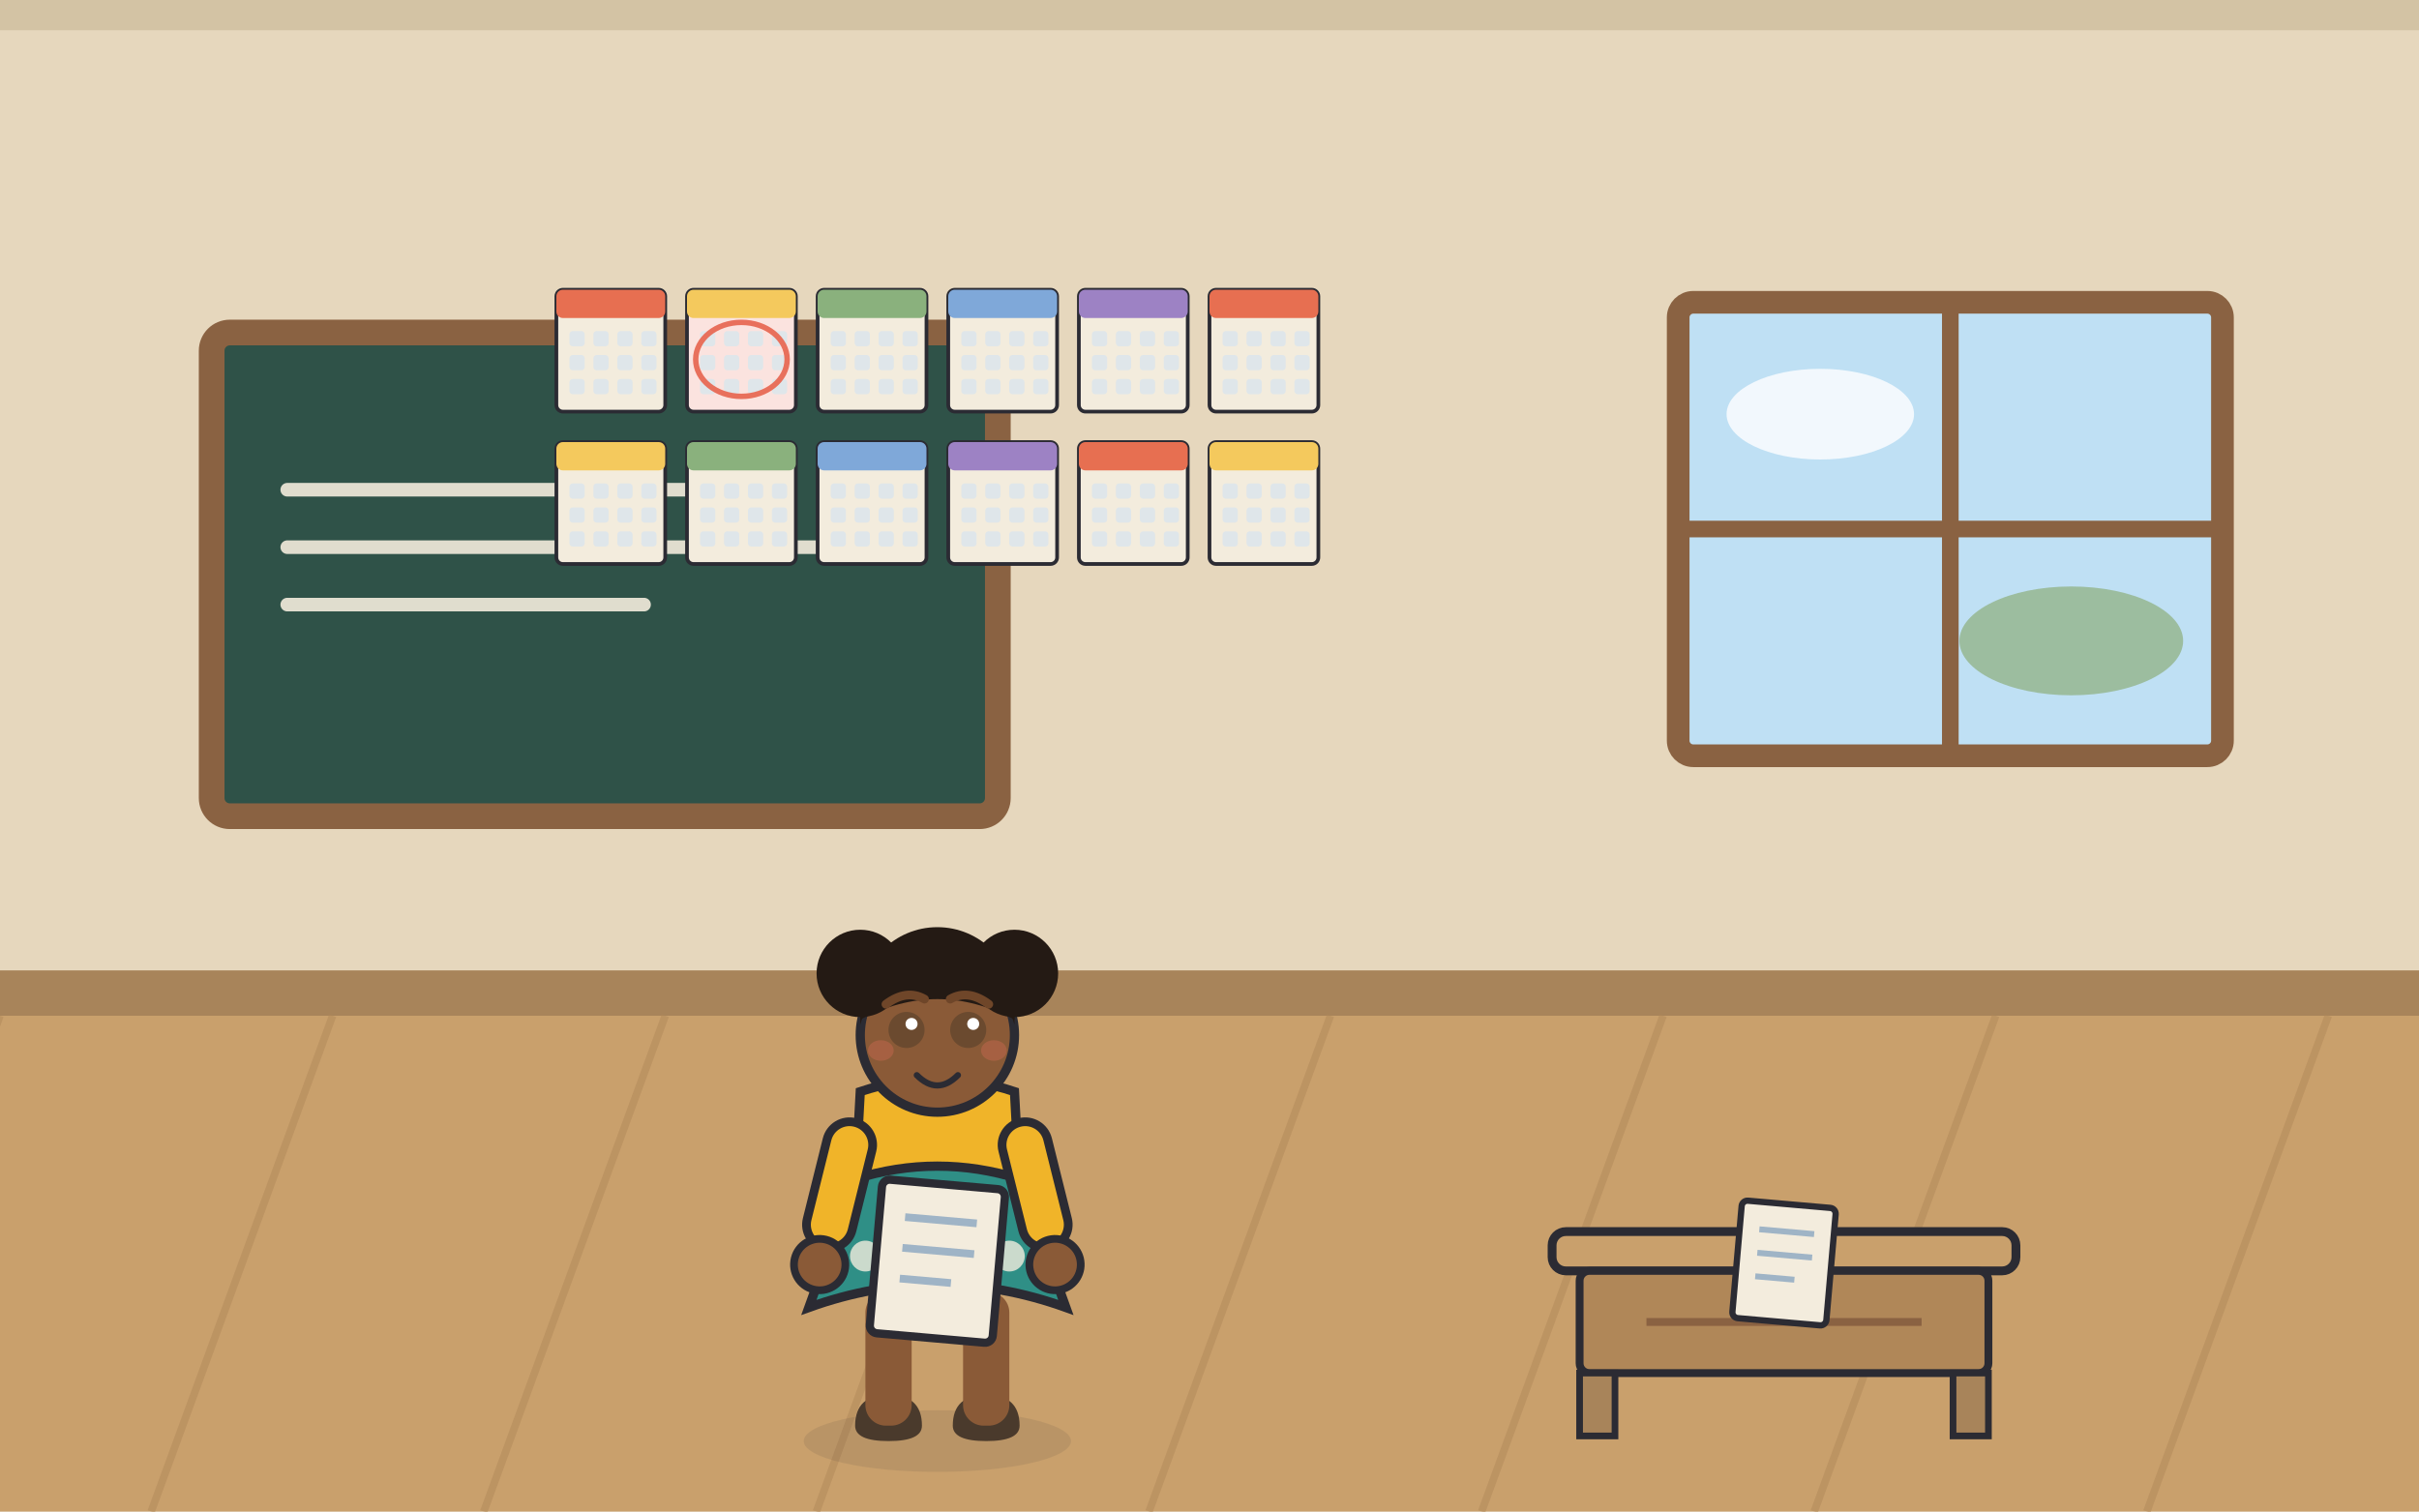
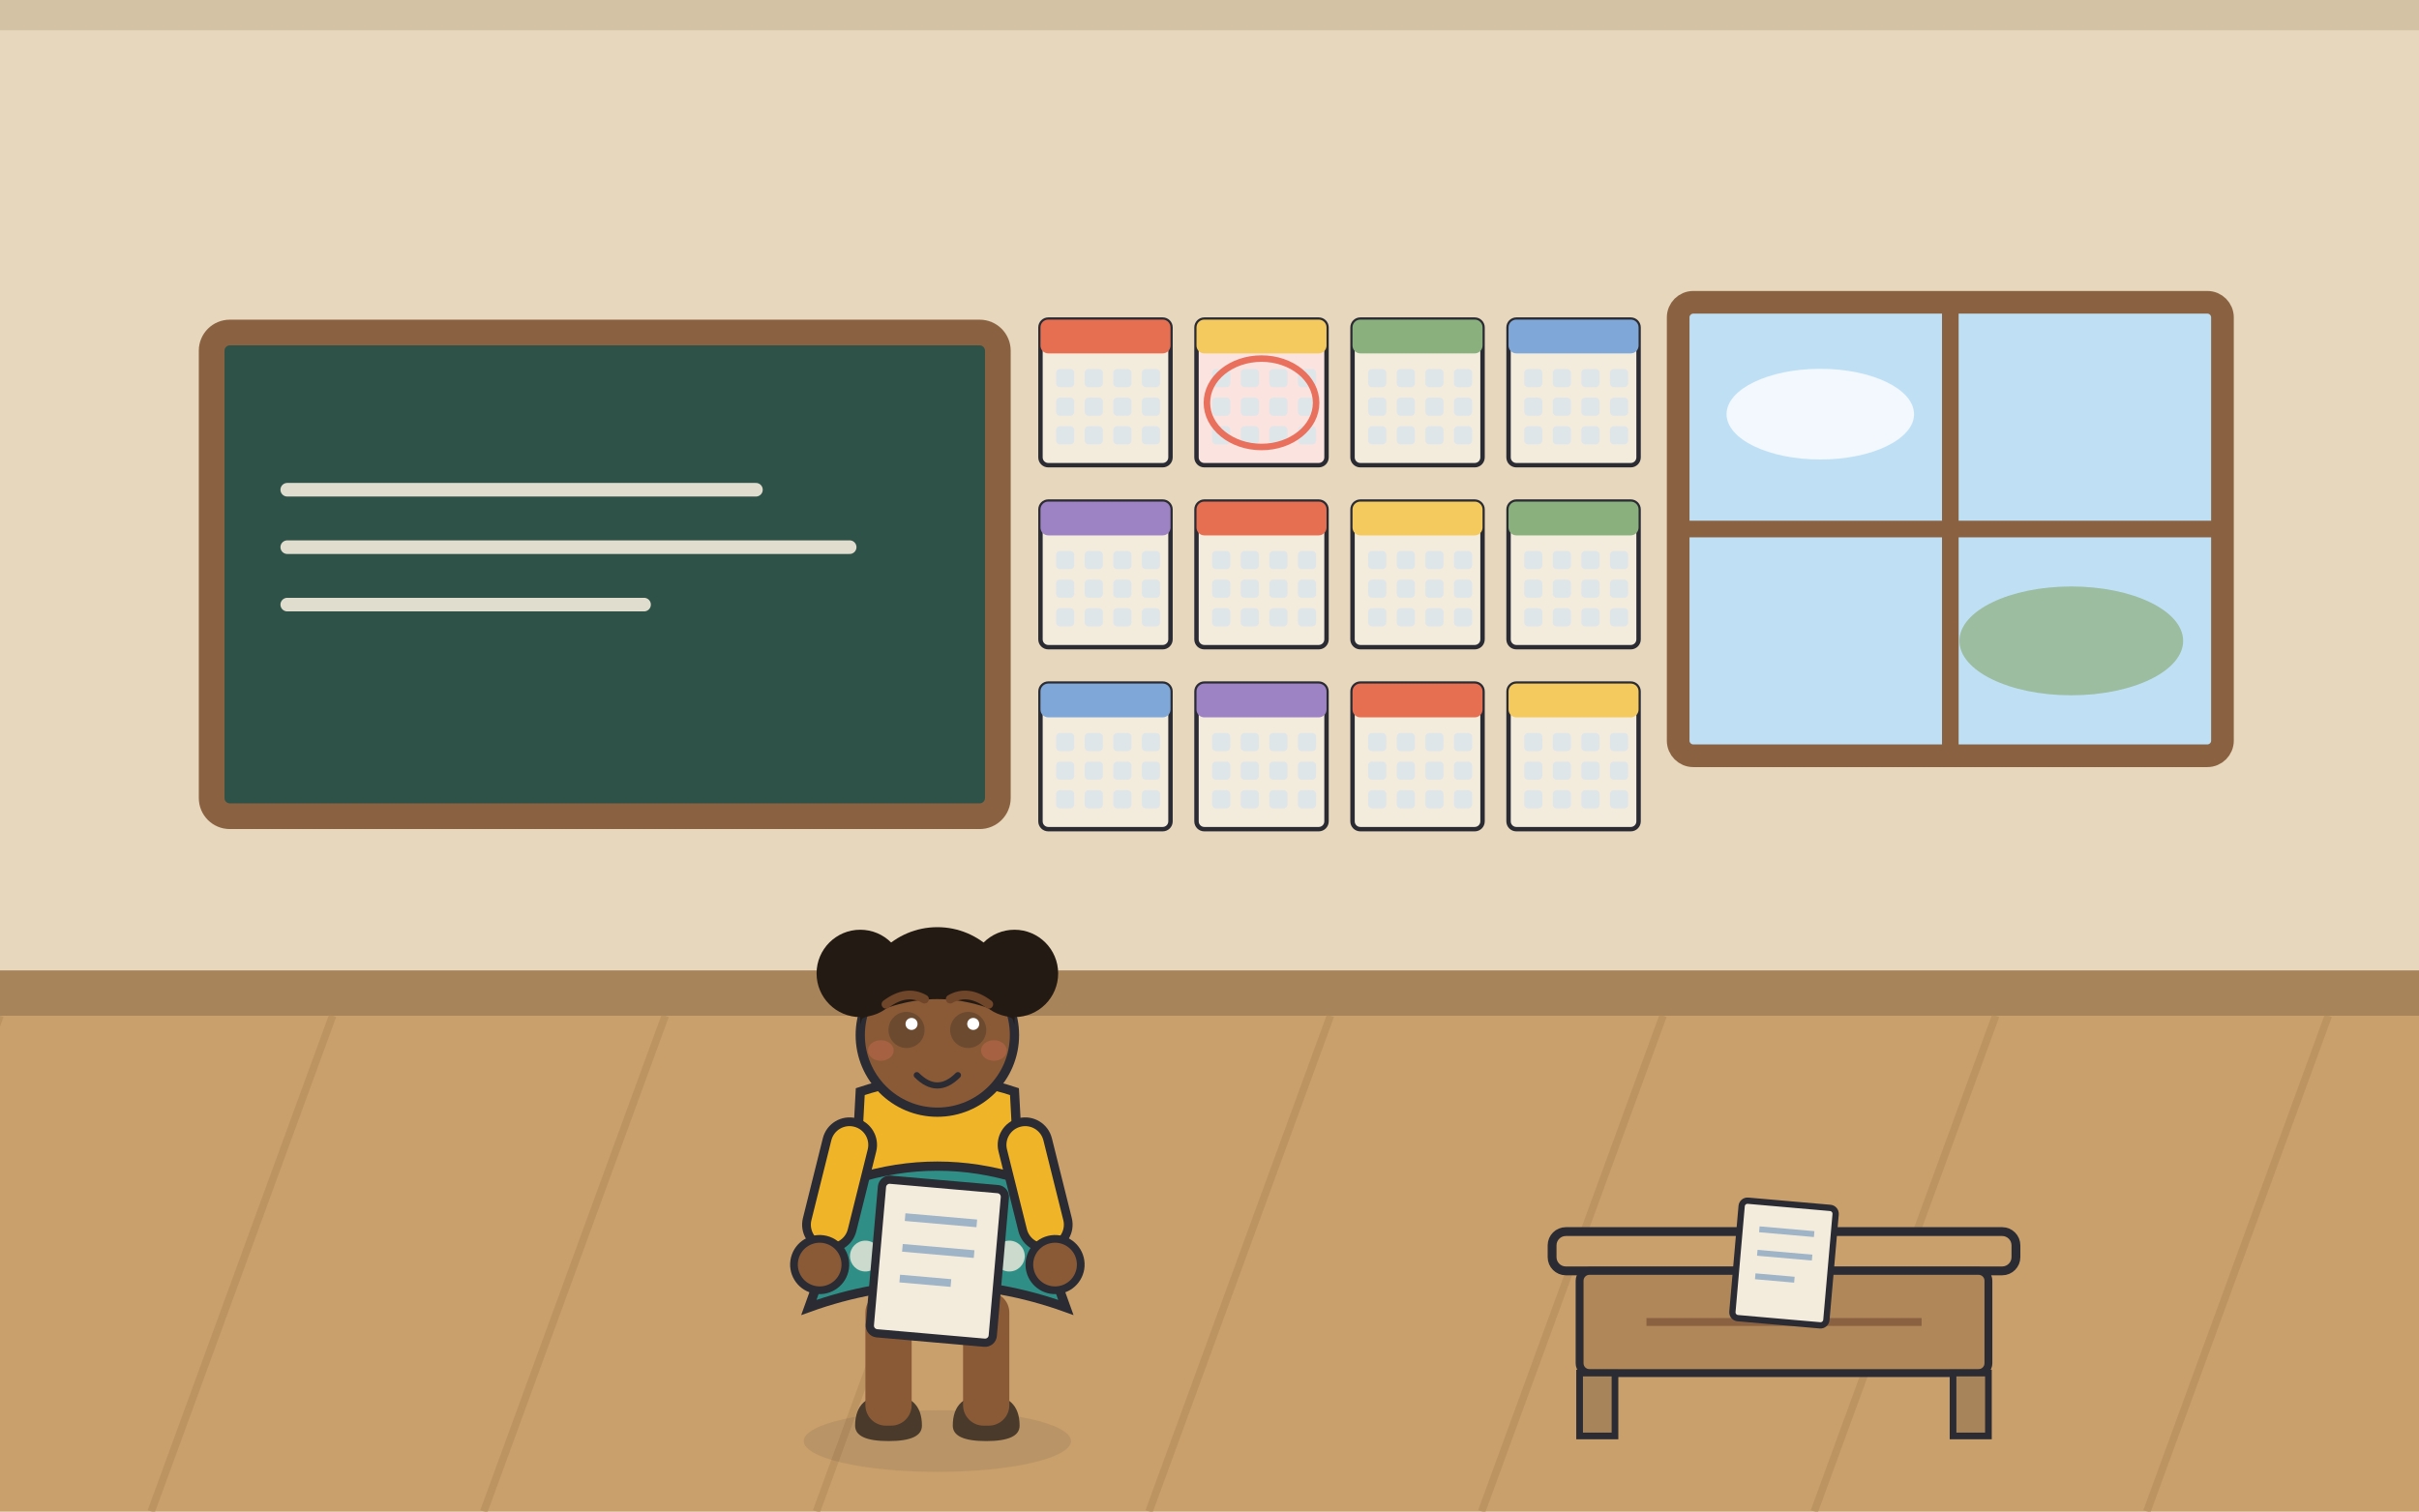
<svg xmlns="http://www.w3.org/2000/svg" viewBox="0 0 1600 1000" role="img">
  <style>
@media (prefers-reduced-motion: no-preference) {
  .anim-idle { animation: idle 3.8s ease-in-out infinite alternate; }
  @keyframes idle { from { transform: translateY(0); } to { transform: translateY(-6px); } }
  .anim-tail { transform-box: fill-box; transform-origin: 100% 20%; animation: tail 2.6s ease-in-out infinite alternate; }
  @keyframes tail { from { transform: rotate(-6deg); } to { transform: rotate(8deg); } }
  .anim-blink { transform-box: fill-box; transform-origin: center; animation: blink 5.2s infinite; }
  @keyframes blink { 0%, 93%, 100% { transform: scaleY(1); } 95%, 97% { transform: scaleY(0.12); } }
  .anim-glow { transform-box: fill-box; transform-origin: center; animation: glow 4.2s ease-in-out infinite alternate; }
  @keyframes glow { from { transform: scale(1); opacity: 0.5; } to { transform: scale(1.08); opacity: 0.75; } }
  .anim-shimmer { animation: shimmer 5s ease-in-out infinite alternate; }
  @keyframes shimmer { from { opacity: 0.62; } to { opacity: 0.92; } }
  .anim-grass { transform-box: fill-box; transform-origin: 50% 100%; animation: sway 3.2s ease-in-out infinite alternate; }
  .anim-canopy { transform-box: fill-box; transform-origin: 50% 100%; animation: sway 5.6s ease-in-out infinite alternate; }
  @keyframes sway { from { transform: rotate(-1.8deg); } to { transform: rotate(2.2deg); } }
  .anim-rain { animation: rainfall 1.15s linear infinite; }
  @keyframes rainfall { from { transform: translateY(-32px); opacity: 0.85; } 75% { opacity: 0.55; } to { transform: translateY(72px); opacity: 0; } }
  .anim-ripple { transform-box: fill-box; transform-origin: center; animation: ripple 3.4s ease-in-out infinite alternate; }
  @keyframes ripple { from { transform: scale(1); opacity: 0.8; } to { transform: scale(1.18); opacity: 0.55; } }
  .anim-drip { animation: drip 1s ease-in infinite; }
  @keyframes drip { from { transform: translateY(-12px); opacity: 0.95; } to { transform: translateY(28px); opacity: 0; } }
  .anim-flow { stroke-dasharray: 26 20; animation: flow 0.8s linear infinite; }
  @keyframes flow { from { stroke-dashoffset: 0; } to { stroke-dashoffset: -46; } }
  .anim-splash { transform-box: fill-box; transform-origin: 50% 100%; animation: splashPulse 1.7s ease-in-out infinite alternate; }
  @keyframes splashPulse { from { transform: scale(0.97); } to { transform: scale(1.05); } }
  .anim-strain { transform-box: fill-box; transform-origin: center; animation: strain 0.9s ease-in-out infinite alternate; }
  @keyframes strain { from { transform: translateX(-5px); } to { transform: translateX(4px); } }
  .anim-float { transform-box: fill-box; transform-origin: center; animation: floaty 2.6s ease-in-out infinite alternate; }
  @keyframes floaty { from { transform: translateY(0) scale(1); } to { transform: translateY(-12px) scale(1.08); } }
  .anim-wave { animation: wave 2.4s ease-in-out infinite; opacity: 0; }
  @keyframes wave { 0% { opacity: 0; } 30% { opacity: 0.9; } 60%, 100% { opacity: 0; } }
  .anim-cloud { animation: cloudDrift 9s ease-in-out infinite alternate; }
  @keyframes cloudDrift { from { transform: translateX(-18px); } to { transform: translateX(22px); } }
  .tap-target { cursor: pointer; }
  .tap-target.tap-play { transform-box: fill-box; transform-origin: 50% 85%; animation: tapWiggle 0.7s ease-in-out; }
  .tap-target[data-tap="puddle"].tap-play { transform-origin: center; animation: tapSplash 0.85s ease-out; }
  .tap-target[data-tap="sun"].tap-play { transform-origin: center; animation: tapPulse 0.6s ease-in-out; }
  .tap-target[data-tap="tree"].tap-play { transform-origin: 50% 100%; animation: tapShake 0.7s ease-in-out; }
  @keyframes tapWiggle { 0% { transform: rotate(0); } 25% { transform: rotate(-4deg) scale(1.03); } 55% { transform: rotate(3deg) scale(1.04); } 80% { transform: rotate(-1.5deg); } 100% { transform: rotate(0); } }
  @keyframes tapSplash { 0% { transform: scale(1); } 40% { transform: scale(1.06, 0.94); } 70% { transform: scale(0.97, 1.03); } 100% { transform: scale(1); } }
  @keyframes tapPulse { 0% { transform: scale(1); } 50% { transform: scale(1.12); } 100% { transform: scale(1); } }
  @keyframes tapShake { 0% { transform: rotate(0); } 20% { transform: rotate(2.4deg); } 45% { transform: rotate(-2deg); } 70% { transform: rotate(1.2deg); } 100% { transform: rotate(0); } }
  .tap-burst { opacity: 0; }
  .tap-target.tap-play .tap-burst { opacity: 1; }
  .tap-target.tap-play .tap-burst circle { animation: burstUp 0.6s ease-out forwards; }
  @keyframes burstUp { from { transform: translateY(0); opacity: 0.95; } to { transform: translateY(-90px); opacity: 0; } }
}
</style>
  <rect width="1600" height="1000" fill="#e6d7bd" />
  <rect x="0" y="0" width="1600" height="20" fill="#d3c3a4" />
  <rect x="0" y="660" width="1600" height="340" fill="#c9a06c" />
  <rect x="0" y="642" width="1600" height="30" fill="#a8845a" />
  <path d="M 0 672 L -120 1000" stroke="#b08758" stroke-width="5" opacity="0.5" />
  <path d="M 220 672 L 100 1000" stroke="#b08758" stroke-width="5" opacity="0.5" />
  <path d="M 440 672 L 320 1000" stroke="#b08758" stroke-width="5" opacity="0.5" />
  <path d="M 660 672 L 540 1000" stroke="#b08758" stroke-width="5" opacity="0.5" />
  <path d="M 880 672 L 760 1000" stroke="#b08758" stroke-width="5" opacity="0.5" />
  <path d="M 1100 672 L 980 1000" stroke="#b08758" stroke-width="5" opacity="0.5" />
  <path d="M 1320 672 L 1200 1000" stroke="#b08758" stroke-width="5" opacity="0.5" />
  <path d="M 1540 672 L 1420 1000" stroke="#b08758" stroke-width="5" opacity="0.5" />
  <g transform="translate(400 380)">
    <rect x="-260" y="-160" width="520" height="320" rx="12" fill="#2f5248" stroke="#8a6242" stroke-width="17" />
    <path d="M -210 -56 h 310 M -210 -18 h 372 M -210 20 h 236" stroke="#f3ecdd" stroke-width="9" stroke-linecap="round" opacity="0.9" />
  </g>
  <g transform="translate(1290 350)">
    <rect x="-180" y="-150" width="360" height="300" rx="10" fill="#bfe0f4" stroke="#8a6242" stroke-width="15" />
    <path d="M 0 -150 v 300 M -180 0 h 360" stroke="#8a6242" stroke-width="11" />
    <ellipse cx="-86" cy="-76" rx="62" ry="30" fill="#f7fbfe" opacity="0.9" />
    <ellipse cx="80" cy="74" rx="74" ry="36" fill="#7fa05a" opacity="0.55" />
  </g>
  <g transform="translate(1180 950) scale(1.3)">
    <rect x="-118" y="-104" width="236" height="20" rx="7" fill="#c9a06c" stroke="#2b2b33" stroke-width="4.5" />
    <rect x="-104" y="-84" width="208" height="52" rx="5" fill="#b08758" stroke="#2b2b33" stroke-width="4" />
    <rect x="-104" y="-32" width="18" height="32" fill="#a8845a" stroke="#2b2b33" stroke-width="3.4" />
    <rect x="86" y="-32" width="18" height="32" fill="#a8845a" stroke="#2b2b33" stroke-width="3.4" />
    <path d="M -70 -58 h 140" stroke="#8a6242" stroke-width="4" />
    <g transform="translate(0 -96)">
      <g transform="translate(0 8) rotate(5)">
        <rect x="-24" y="-30" width="48" height="60" rx="3" fill="#f3ecdd" stroke="#2b2b33" stroke-width="3.2" />
        <path d="M -14 -16 h 28 M -14 -4 h 28 M -14 8 h 20" stroke="#9fb4c6" stroke-width="3" />
      </g>
    </g>
  </g>
-   <g transform="translate(620 340) scale(0.72)">
-     <g transform="translate(-300 -150)">
+   <g transform="translate(886 380) scale(0.86)">
+     <g transform="translate(-180 -140)">
      <rect x="-50" y="-56" width="100" height="112" rx="6" fill="#f3ecdd" stroke="#2b2b33" stroke-width="3.4" />
      <rect x="-50" y="-56" width="100" height="26" rx="6" fill="#e76f51" />
      <rect x="-38" y="-18" width="14" height="14" rx="3" fill="#dfe6ea" />
      <rect x="-16" y="-18" width="14" height="14" rx="3" fill="#dfe6ea" />
      <rect x="6" y="-18" width="14" height="14" rx="3" fill="#dfe6ea" />
      <rect x="28" y="-18" width="14" height="14" rx="3" fill="#dfe6ea" />
      <rect x="-38" y="4" width="14" height="14" rx="3" fill="#dfe6ea" />
      <rect x="-16" y="4" width="14" height="14" rx="3" fill="#dfe6ea" />
      <rect x="6" y="4" width="14" height="14" rx="3" fill="#dfe6ea" />
      <rect x="28" y="4" width="14" height="14" rx="3" fill="#dfe6ea" />
      <rect x="-38" y="26" width="14" height="14" rx="3" fill="#dfe6ea" />
      <rect x="-16" y="26" width="14" height="14" rx="3" fill="#dfe6ea" />
      <rect x="6" y="26" width="14" height="14" rx="3" fill="#dfe6ea" />
      <rect x="28" y="26" width="14" height="14" rx="3" fill="#dfe6ea" />
    </g>
-     <g transform="translate(-180 -150)">
+     <g transform="translate(-60 -140)">
      <rect x="-50" y="-56" width="100" height="112" rx="6" fill="#fbe3df" stroke="#2b2b33" stroke-width="3.4" />
      <rect x="-50" y="-56" width="100" height="26" rx="6" fill="#f4c95d" />
      <rect x="-38" y="-18" width="14" height="14" rx="3" fill="#dfe6ea" />
      <rect x="-16" y="-18" width="14" height="14" rx="3" fill="#dfe6ea" />
      <rect x="6" y="-18" width="14" height="14" rx="3" fill="#dfe6ea" />
      <rect x="28" y="-18" width="14" height="14" rx="3" fill="#dfe6ea" />
      <rect x="-38" y="4" width="14" height="14" rx="3" fill="#dfe6ea" />
      <rect x="-16" y="4" width="14" height="14" rx="3" fill="#dfe6ea" />
      <rect x="6" y="4" width="14" height="14" rx="3" fill="#dfe6ea" />
      <rect x="28" y="4" width="14" height="14" rx="3" fill="#dfe6ea" />
      <rect x="-38" y="26" width="14" height="14" rx="3" fill="#dfe6ea" />
      <rect x="-16" y="26" width="14" height="14" rx="3" fill="#dfe6ea" />
      <rect x="6" y="26" width="14" height="14" rx="3" fill="#dfe6ea" />
      <rect x="28" y="26" width="14" height="14" rx="3" fill="#dfe6ea" />
      <ellipse cx="0" cy="8" rx="42" ry="34" fill="none" stroke="#e8705c" stroke-width="5" />
    </g>
-     <g transform="translate(-60 -150)">
+     <g transform="translate(60 -140)">
      <rect x="-50" y="-56" width="100" height="112" rx="6" fill="#f3ecdd" stroke="#2b2b33" stroke-width="3.4" />
      <rect x="-50" y="-56" width="100" height="26" rx="6" fill="#8ab17d" />
      <rect x="-38" y="-18" width="14" height="14" rx="3" fill="#dfe6ea" />
      <rect x="-16" y="-18" width="14" height="14" rx="3" fill="#dfe6ea" />
      <rect x="6" y="-18" width="14" height="14" rx="3" fill="#dfe6ea" />
      <rect x="28" y="-18" width="14" height="14" rx="3" fill="#dfe6ea" />
      <rect x="-38" y="4" width="14" height="14" rx="3" fill="#dfe6ea" />
      <rect x="-16" y="4" width="14" height="14" rx="3" fill="#dfe6ea" />
      <rect x="6" y="4" width="14" height="14" rx="3" fill="#dfe6ea" />
      <rect x="28" y="4" width="14" height="14" rx="3" fill="#dfe6ea" />
      <rect x="-38" y="26" width="14" height="14" rx="3" fill="#dfe6ea" />
      <rect x="-16" y="26" width="14" height="14" rx="3" fill="#dfe6ea" />
      <rect x="6" y="26" width="14" height="14" rx="3" fill="#dfe6ea" />
      <rect x="28" y="26" width="14" height="14" rx="3" fill="#dfe6ea" />
    </g>
-     <g transform="translate(60 -150)">
+     <g transform="translate(180 -140)">
      <rect x="-50" y="-56" width="100" height="112" rx="6" fill="#f3ecdd" stroke="#2b2b33" stroke-width="3.4" />
      <rect x="-50" y="-56" width="100" height="26" rx="6" fill="#7fa8d9" />
      <rect x="-38" y="-18" width="14" height="14" rx="3" fill="#dfe6ea" />
      <rect x="-16" y="-18" width="14" height="14" rx="3" fill="#dfe6ea" />
      <rect x="6" y="-18" width="14" height="14" rx="3" fill="#dfe6ea" />
      <rect x="28" y="-18" width="14" height="14" rx="3" fill="#dfe6ea" />
      <rect x="-38" y="4" width="14" height="14" rx="3" fill="#dfe6ea" />
      <rect x="-16" y="4" width="14" height="14" rx="3" fill="#dfe6ea" />
      <rect x="6" y="4" width="14" height="14" rx="3" fill="#dfe6ea" />
      <rect x="28" y="4" width="14" height="14" rx="3" fill="#dfe6ea" />
      <rect x="-38" y="26" width="14" height="14" rx="3" fill="#dfe6ea" />
      <rect x="-16" y="26" width="14" height="14" rx="3" fill="#dfe6ea" />
      <rect x="6" y="26" width="14" height="14" rx="3" fill="#dfe6ea" />
      <rect x="28" y="26" width="14" height="14" rx="3" fill="#dfe6ea" />
    </g>
-     <g transform="translate(180 -150)">
+     <g transform="translate(-180 0)">
      <rect x="-50" y="-56" width="100" height="112" rx="6" fill="#f3ecdd" stroke="#2b2b33" stroke-width="3.4" />
      <rect x="-50" y="-56" width="100" height="26" rx="6" fill="#9d82c4" />
      <rect x="-38" y="-18" width="14" height="14" rx="3" fill="#dfe6ea" />
      <rect x="-16" y="-18" width="14" height="14" rx="3" fill="#dfe6ea" />
      <rect x="6" y="-18" width="14" height="14" rx="3" fill="#dfe6ea" />
      <rect x="28" y="-18" width="14" height="14" rx="3" fill="#dfe6ea" />
      <rect x="-38" y="4" width="14" height="14" rx="3" fill="#dfe6ea" />
      <rect x="-16" y="4" width="14" height="14" rx="3" fill="#dfe6ea" />
      <rect x="6" y="4" width="14" height="14" rx="3" fill="#dfe6ea" />
      <rect x="28" y="4" width="14" height="14" rx="3" fill="#dfe6ea" />
      <rect x="-38" y="26" width="14" height="14" rx="3" fill="#dfe6ea" />
      <rect x="-16" y="26" width="14" height="14" rx="3" fill="#dfe6ea" />
      <rect x="6" y="26" width="14" height="14" rx="3" fill="#dfe6ea" />
      <rect x="28" y="26" width="14" height="14" rx="3" fill="#dfe6ea" />
    </g>
-     <g transform="translate(300 -150)">
+     <g transform="translate(-60 0)">
      <rect x="-50" y="-56" width="100" height="112" rx="6" fill="#f3ecdd" stroke="#2b2b33" stroke-width="3.4" />
      <rect x="-50" y="-56" width="100" height="26" rx="6" fill="#e76f51" />
      <rect x="-38" y="-18" width="14" height="14" rx="3" fill="#dfe6ea" />
      <rect x="-16" y="-18" width="14" height="14" rx="3" fill="#dfe6ea" />
      <rect x="6" y="-18" width="14" height="14" rx="3" fill="#dfe6ea" />
      <rect x="28" y="-18" width="14" height="14" rx="3" fill="#dfe6ea" />
      <rect x="-38" y="4" width="14" height="14" rx="3" fill="#dfe6ea" />
      <rect x="-16" y="4" width="14" height="14" rx="3" fill="#dfe6ea" />
      <rect x="6" y="4" width="14" height="14" rx="3" fill="#dfe6ea" />
      <rect x="28" y="4" width="14" height="14" rx="3" fill="#dfe6ea" />
      <rect x="-38" y="26" width="14" height="14" rx="3" fill="#dfe6ea" />
      <rect x="-16" y="26" width="14" height="14" rx="3" fill="#dfe6ea" />
      <rect x="6" y="26" width="14" height="14" rx="3" fill="#dfe6ea" />
      <rect x="28" y="26" width="14" height="14" rx="3" fill="#dfe6ea" />
    </g>
-     <g transform="translate(-300 -10)">
+     <g transform="translate(60 0)">
      <rect x="-50" y="-56" width="100" height="112" rx="6" fill="#f3ecdd" stroke="#2b2b33" stroke-width="3.4" />
      <rect x="-50" y="-56" width="100" height="26" rx="6" fill="#f4c95d" />
      <rect x="-38" y="-18" width="14" height="14" rx="3" fill="#dfe6ea" />
      <rect x="-16" y="-18" width="14" height="14" rx="3" fill="#dfe6ea" />
      <rect x="6" y="-18" width="14" height="14" rx="3" fill="#dfe6ea" />
      <rect x="28" y="-18" width="14" height="14" rx="3" fill="#dfe6ea" />
      <rect x="-38" y="4" width="14" height="14" rx="3" fill="#dfe6ea" />
      <rect x="-16" y="4" width="14" height="14" rx="3" fill="#dfe6ea" />
      <rect x="6" y="4" width="14" height="14" rx="3" fill="#dfe6ea" />
      <rect x="28" y="4" width="14" height="14" rx="3" fill="#dfe6ea" />
      <rect x="-38" y="26" width="14" height="14" rx="3" fill="#dfe6ea" />
      <rect x="-16" y="26" width="14" height="14" rx="3" fill="#dfe6ea" />
      <rect x="6" y="26" width="14" height="14" rx="3" fill="#dfe6ea" />
      <rect x="28" y="26" width="14" height="14" rx="3" fill="#dfe6ea" />
    </g>
-     <g transform="translate(-180 -10)">
+     <g transform="translate(180 0)">
      <rect x="-50" y="-56" width="100" height="112" rx="6" fill="#f3ecdd" stroke="#2b2b33" stroke-width="3.4" />
      <rect x="-50" y="-56" width="100" height="26" rx="6" fill="#8ab17d" />
      <rect x="-38" y="-18" width="14" height="14" rx="3" fill="#dfe6ea" />
      <rect x="-16" y="-18" width="14" height="14" rx="3" fill="#dfe6ea" />
      <rect x="6" y="-18" width="14" height="14" rx="3" fill="#dfe6ea" />
      <rect x="28" y="-18" width="14" height="14" rx="3" fill="#dfe6ea" />
      <rect x="-38" y="4" width="14" height="14" rx="3" fill="#dfe6ea" />
      <rect x="-16" y="4" width="14" height="14" rx="3" fill="#dfe6ea" />
      <rect x="6" y="4" width="14" height="14" rx="3" fill="#dfe6ea" />
      <rect x="28" y="4" width="14" height="14" rx="3" fill="#dfe6ea" />
      <rect x="-38" y="26" width="14" height="14" rx="3" fill="#dfe6ea" />
      <rect x="-16" y="26" width="14" height="14" rx="3" fill="#dfe6ea" />
      <rect x="6" y="26" width="14" height="14" rx="3" fill="#dfe6ea" />
      <rect x="28" y="26" width="14" height="14" rx="3" fill="#dfe6ea" />
    </g>
-     <g transform="translate(-60 -10)">
+     <g transform="translate(-180 140)">
      <rect x="-50" y="-56" width="100" height="112" rx="6" fill="#f3ecdd" stroke="#2b2b33" stroke-width="3.4" />
      <rect x="-50" y="-56" width="100" height="26" rx="6" fill="#7fa8d9" />
      <rect x="-38" y="-18" width="14" height="14" rx="3" fill="#dfe6ea" />
      <rect x="-16" y="-18" width="14" height="14" rx="3" fill="#dfe6ea" />
      <rect x="6" y="-18" width="14" height="14" rx="3" fill="#dfe6ea" />
      <rect x="28" y="-18" width="14" height="14" rx="3" fill="#dfe6ea" />
      <rect x="-38" y="4" width="14" height="14" rx="3" fill="#dfe6ea" />
      <rect x="-16" y="4" width="14" height="14" rx="3" fill="#dfe6ea" />
      <rect x="6" y="4" width="14" height="14" rx="3" fill="#dfe6ea" />
      <rect x="28" y="4" width="14" height="14" rx="3" fill="#dfe6ea" />
      <rect x="-38" y="26" width="14" height="14" rx="3" fill="#dfe6ea" />
      <rect x="-16" y="26" width="14" height="14" rx="3" fill="#dfe6ea" />
      <rect x="6" y="26" width="14" height="14" rx="3" fill="#dfe6ea" />
      <rect x="28" y="26" width="14" height="14" rx="3" fill="#dfe6ea" />
    </g>
-     <g transform="translate(60 -10)">
+     <g transform="translate(-60 140)">
      <rect x="-50" y="-56" width="100" height="112" rx="6" fill="#f3ecdd" stroke="#2b2b33" stroke-width="3.4" />
      <rect x="-50" y="-56" width="100" height="26" rx="6" fill="#9d82c4" />
      <rect x="-38" y="-18" width="14" height="14" rx="3" fill="#dfe6ea" />
      <rect x="-16" y="-18" width="14" height="14" rx="3" fill="#dfe6ea" />
      <rect x="6" y="-18" width="14" height="14" rx="3" fill="#dfe6ea" />
      <rect x="28" y="-18" width="14" height="14" rx="3" fill="#dfe6ea" />
      <rect x="-38" y="4" width="14" height="14" rx="3" fill="#dfe6ea" />
      <rect x="-16" y="4" width="14" height="14" rx="3" fill="#dfe6ea" />
      <rect x="6" y="4" width="14" height="14" rx="3" fill="#dfe6ea" />
      <rect x="28" y="4" width="14" height="14" rx="3" fill="#dfe6ea" />
      <rect x="-38" y="26" width="14" height="14" rx="3" fill="#dfe6ea" />
      <rect x="-16" y="26" width="14" height="14" rx="3" fill="#dfe6ea" />
      <rect x="6" y="26" width="14" height="14" rx="3" fill="#dfe6ea" />
      <rect x="28" y="26" width="14" height="14" rx="3" fill="#dfe6ea" />
    </g>
-     <g transform="translate(180 -10)">
+     <g transform="translate(60 140)">
      <rect x="-50" y="-56" width="100" height="112" rx="6" fill="#f3ecdd" stroke="#2b2b33" stroke-width="3.4" />
      <rect x="-50" y="-56" width="100" height="26" rx="6" fill="#e76f51" />
      <rect x="-38" y="-18" width="14" height="14" rx="3" fill="#dfe6ea" />
      <rect x="-16" y="-18" width="14" height="14" rx="3" fill="#dfe6ea" />
      <rect x="6" y="-18" width="14" height="14" rx="3" fill="#dfe6ea" />
      <rect x="28" y="-18" width="14" height="14" rx="3" fill="#dfe6ea" />
      <rect x="-38" y="4" width="14" height="14" rx="3" fill="#dfe6ea" />
      <rect x="-16" y="4" width="14" height="14" rx="3" fill="#dfe6ea" />
      <rect x="6" y="4" width="14" height="14" rx="3" fill="#dfe6ea" />
      <rect x="28" y="4" width="14" height="14" rx="3" fill="#dfe6ea" />
      <rect x="-38" y="26" width="14" height="14" rx="3" fill="#dfe6ea" />
      <rect x="-16" y="26" width="14" height="14" rx="3" fill="#dfe6ea" />
      <rect x="6" y="26" width="14" height="14" rx="3" fill="#dfe6ea" />
      <rect x="28" y="26" width="14" height="14" rx="3" fill="#dfe6ea" />
    </g>
-     <g transform="translate(300 -10)">
+     <g transform="translate(180 140)">
      <rect x="-50" y="-56" width="100" height="112" rx="6" fill="#f3ecdd" stroke="#2b2b33" stroke-width="3.4" />
      <rect x="-50" y="-56" width="100" height="26" rx="6" fill="#f4c95d" />
      <rect x="-38" y="-18" width="14" height="14" rx="3" fill="#dfe6ea" />
      <rect x="-16" y="-18" width="14" height="14" rx="3" fill="#dfe6ea" />
      <rect x="6" y="-18" width="14" height="14" rx="3" fill="#dfe6ea" />
      <rect x="28" y="-18" width="14" height="14" rx="3" fill="#dfe6ea" />
      <rect x="-38" y="4" width="14" height="14" rx="3" fill="#dfe6ea" />
      <rect x="-16" y="4" width="14" height="14" rx="3" fill="#dfe6ea" />
      <rect x="6" y="4" width="14" height="14" rx="3" fill="#dfe6ea" />
      <rect x="28" y="4" width="14" height="14" rx="3" fill="#dfe6ea" />
      <rect x="-38" y="26" width="14" height="14" rx="3" fill="#dfe6ea" />
      <rect x="-16" y="26" width="14" height="14" rx="3" fill="#dfe6ea" />
      <rect x="6" y="26" width="14" height="14" rx="3" fill="#dfe6ea" />
      <rect x="28" y="26" width="14" height="14" rx="3" fill="#dfe6ea" />
    </g>
  </g>
  <g transform="translate(620 950) scale(1.7 1.7)">
    <ellipse cx="0" cy="2" rx="52" ry="12" fill="#2b2b33" opacity="0.10" />
    <g data-figure="amal">
      <g class="anim-idle" style="animation-delay:0.92s">
        <path d="M -32 -4 q 0 -12 13 -12 q 13 0 13 12 q 0 6 -13 6 q -13 0 -13 -6 z" fill="#4a3a2c" />
        <path d="M 6 -4 q 0 -12 13 -12 q 13 0 13 12 q 0 6 -13 6 q -13 0 -13 -6 z" fill="#4a3a2c" />
        <rect x="-28" y="-56" width="18" height="52" rx="8" fill="#8a5a37" />
        <rect x="10" y="-56" width="18" height="52" rx="8" fill="#8a5a37" />
        <path d="M -34 -60 q 34 -12 68 0 l -4 -74 q -30 -10 -60 0 z" fill="#f0b429" stroke="#2b2b33" stroke-width="3.6" />
        <path d="M -50 -50 q 50 -18 100 0 l -18 -50 q -32 -10 -64 0 z" fill="#2f8f86" stroke="#2b2b33" stroke-width="3.6" />
        <circle cx="-28" cy="-70" r="6" fill="#f3ecdd" opacity="0.8" />
        <circle cx="0" cy="-70" r="6" fill="#f3ecdd" opacity="0.8" />
        <circle cx="28" cy="-70" r="6" fill="#f3ecdd" opacity="0.8" />
        <g transform="translate(-32 -122) rotate(14)">
          <rect x="-9" y="0" width="18" height="50" rx="9" fill="#f0b429" stroke="#2b2b33" stroke-width="3.4" />
          <circle cx="0" cy="57" r="10" fill="#8a5a37" stroke="#2b2b33" stroke-width="3" />
        </g>
        <g transform="translate(32 -122) rotate(-14)">
          <rect x="-9" y="0" width="18" height="50" rx="9" fill="#f0b429" stroke="#2b2b33" stroke-width="3.4" />
          <circle cx="0" cy="57" r="10" fill="#8a5a37" stroke="#2b2b33" stroke-width="3" />
        </g>
        <g transform="translate(0 -76)">
          <g transform="translate(0 8) rotate(5)">
            <rect x="-24" y="-30" width="48" height="60" rx="3" fill="#f3ecdd" stroke="#2b2b33" stroke-width="3.2" />
            <path d="M -14 -16 h 28 M -14 -4 h 28 M -14 8 h 20" stroke="#9fb4c6" stroke-width="3" />
          </g>
        </g>
        <g transform="translate(0 -156)">
          <circle cx="0" cy="0" r="30" fill="#8a5a37" stroke="#2b2b33" stroke-width="3.6" />
          <circle cx="-30" cy="-24" r="17" fill="#241a14" />
          <circle cx="30" cy="-24" r="17" fill="#241a14" />
          <path d="M -30 -6 a 30 30 0 0 1 60 0 q -30 -16 -60 0 z" fill="#241a14" />
          <path d="M -30 -4 a 31 31 0 0 1 60 0 l 0 -8 a 30 30 0 0 0 -60 0 z" fill="#241a14" />
          <path d="M -30 2 a 30 30 0 0 0 60 0" fill="none" />
          <g transform="translate(-12 -2)">
            <g class="anim-blink">
              <circle cx="0" cy="0" r="7.02" fill="#6b4a2f" />
              <circle cx="1.95" cy="-2.34" r="2.34" fill="#fff" />
            </g>
          </g>
          <g transform="translate(12 -2)">
            <g class="anim-blink">
              <circle cx="0" cy="0" r="7.02" fill="#6b4a2f" />
              <circle cx="1.95" cy="-2.34" r="2.34" fill="#fff" />
            </g>
          </g>
          <path d="M -20 -12 q 8 -6 15 -2 M 20 -12 q -8 -6 -15 -2" stroke="#6f4629" stroke-width="3.4" fill="none" stroke-linecap="round" />
          <g transform="translate(0 14)">
            <path d="M -8 1.6 q 8 8 16 0" stroke="#2b2b33" stroke-width="2.4" fill="none" stroke-linecap="round" />
          </g>
          <ellipse cx="-22" cy="6" rx="5" ry="4" fill="#e8705c" opacity="0.30" />
          <ellipse cx="22" cy="6" rx="5" ry="4" fill="#e8705c" opacity="0.30" />
        </g>
      </g>
    </g>
  </g>
</svg>
